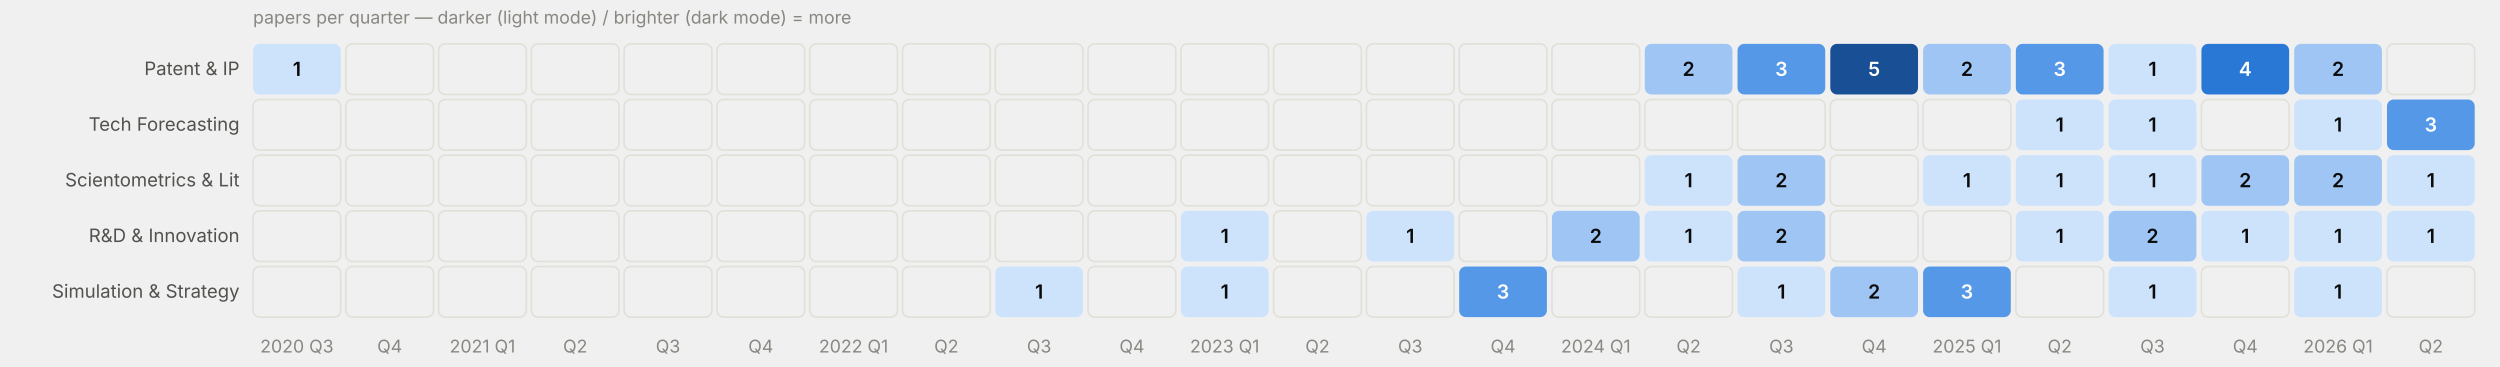
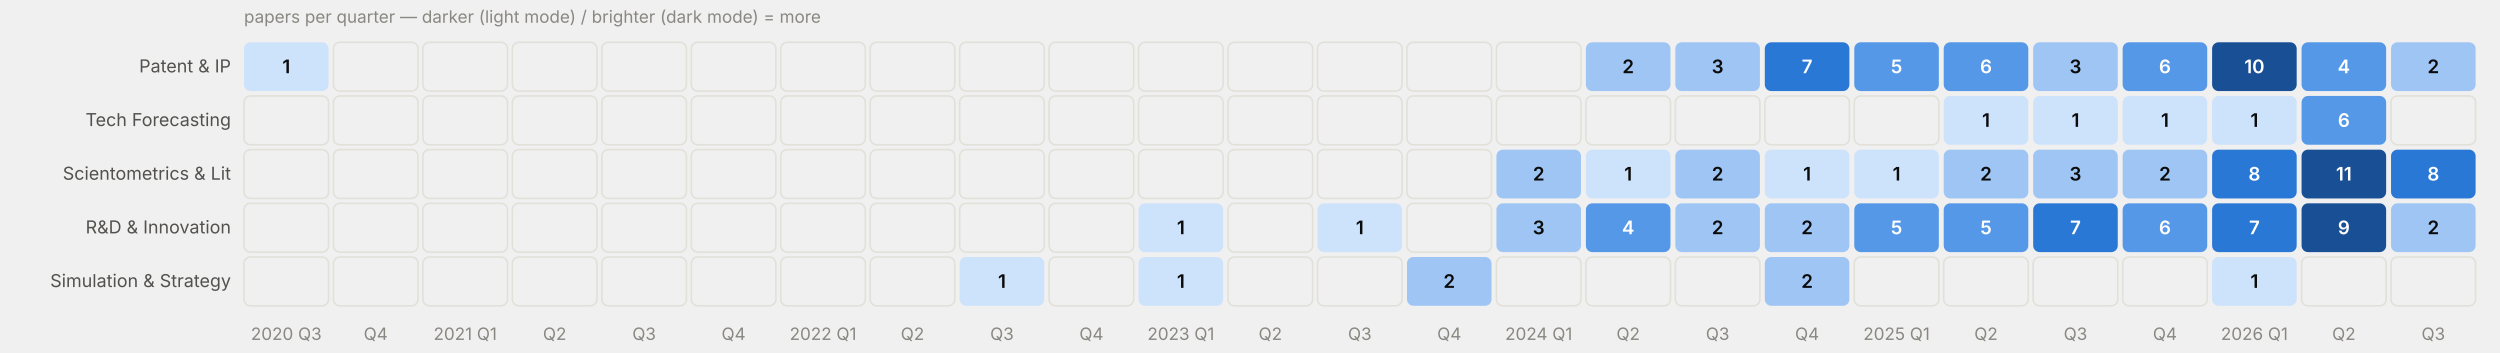
- <svg xmlns="http://www.w3.org/2000/svg" viewBox="0 0 1482 217" width="1482" height="217" role="img" aria-label="Heatmap of papers per research area per quarter">
+ <svg xmlns="http://www.w3.org/2000/svg" viewBox="0 0 1537 217" width="1537" height="217" role="img" aria-label="Heatmap of papers per research area per quarter">
  <text x="142" y="44.5" text-anchor="end" font-family="system-ui,-apple-system,Segoe UI,sans-serif" font-size="11" fill="#52514e">Patent &amp; IP</text>
  <rect x="150" y="26" width="52" height="30" rx="4" fill="#cde2fb" />
  <text x="176.0" y="45.0" text-anchor="middle" font-family="system-ui,-apple-system,Segoe UI,sans-serif" font-size="11.5" font-weight="600" fill="#0b0b0b">1</text>
  <rect x="205" y="26" width="52" height="30" rx="4" fill="none" stroke="#e1e0d9" stroke-width="1" />
  <rect x="260" y="26" width="52" height="30" rx="4" fill="none" stroke="#e1e0d9" stroke-width="1" />
  <rect x="315" y="26" width="52" height="30" rx="4" fill="none" stroke="#e1e0d9" stroke-width="1" />
  <rect x="370" y="26" width="52" height="30" rx="4" fill="none" stroke="#e1e0d9" stroke-width="1" />
  <rect x="425" y="26" width="52" height="30" rx="4" fill="none" stroke="#e1e0d9" stroke-width="1" />
  <rect x="480" y="26" width="52" height="30" rx="4" fill="none" stroke="#e1e0d9" stroke-width="1" />
  <rect x="535" y="26" width="52" height="30" rx="4" fill="none" stroke="#e1e0d9" stroke-width="1" />
  <rect x="590" y="26" width="52" height="30" rx="4" fill="none" stroke="#e1e0d9" stroke-width="1" />
  <rect x="645" y="26" width="52" height="30" rx="4" fill="none" stroke="#e1e0d9" stroke-width="1" />
  <rect x="700" y="26" width="52" height="30" rx="4" fill="none" stroke="#e1e0d9" stroke-width="1" />
  <rect x="755" y="26" width="52" height="30" rx="4" fill="none" stroke="#e1e0d9" stroke-width="1" />
  <rect x="810" y="26" width="52" height="30" rx="4" fill="none" stroke="#e1e0d9" stroke-width="1" />
  <rect x="865" y="26" width="52" height="30" rx="4" fill="none" stroke="#e1e0d9" stroke-width="1" />
  <rect x="920" y="26" width="52" height="30" rx="4" fill="none" stroke="#e1e0d9" stroke-width="1" />
  <rect x="975" y="26" width="52" height="30" rx="4" fill="#9ec5f4" />
  <text x="1001.0" y="45.0" text-anchor="middle" font-family="system-ui,-apple-system,Segoe UI,sans-serif" font-size="11.5" font-weight="600" fill="#0b0b0b">2</text>
-   <rect x="1030" y="26" width="52" height="30" rx="4" fill="#5598e7" />
-   <text x="1056.0" y="45.0" text-anchor="middle" font-family="system-ui,-apple-system,Segoe UI,sans-serif" font-size="11.5" font-weight="600" fill="#ffffff">3</text>
-   <rect x="1085" y="26" width="52" height="30" rx="4" fill="#184f95" />
-   <text x="1111.0" y="45.0" text-anchor="middle" font-family="system-ui,-apple-system,Segoe UI,sans-serif" font-size="11.5" font-weight="600" fill="#ffffff">5</text>
-   <rect x="1140" y="26" width="52" height="30" rx="4" fill="#9ec5f4" />
-   <text x="1166.0" y="45.0" text-anchor="middle" font-family="system-ui,-apple-system,Segoe UI,sans-serif" font-size="11.5" font-weight="600" fill="#0b0b0b">2</text>
+   <rect x="1030" y="26" width="52" height="30" rx="4" fill="#9ec5f4" />
+   <text x="1056.0" y="45.0" text-anchor="middle" font-family="system-ui,-apple-system,Segoe UI,sans-serif" font-size="11.5" font-weight="600" fill="#0b0b0b">3</text>
+   <rect x="1085" y="26" width="52" height="30" rx="4" fill="#2a78d6" />
+   <text x="1111.0" y="45.0" text-anchor="middle" font-family="system-ui,-apple-system,Segoe UI,sans-serif" font-size="11.5" font-weight="600" fill="#ffffff">7</text>
+   <rect x="1140" y="26" width="52" height="30" rx="4" fill="#5598e7" />
+   <text x="1166.0" y="45.0" text-anchor="middle" font-family="system-ui,-apple-system,Segoe UI,sans-serif" font-size="11.5" font-weight="600" fill="#ffffff">5</text>
  <rect x="1195" y="26" width="52" height="30" rx="4" fill="#5598e7" />
-   <text x="1221.0" y="45.0" text-anchor="middle" font-family="system-ui,-apple-system,Segoe UI,sans-serif" font-size="11.5" font-weight="600" fill="#ffffff">3</text>
-   <rect x="1250" y="26" width="52" height="30" rx="4" fill="#cde2fb" />
-   <text x="1276.0" y="45.0" text-anchor="middle" font-family="system-ui,-apple-system,Segoe UI,sans-serif" font-size="11.5" font-weight="600" fill="#0b0b0b">1</text>
-   <rect x="1305" y="26" width="52" height="30" rx="4" fill="#2a78d6" />
-   <text x="1331.0" y="45.0" text-anchor="middle" font-family="system-ui,-apple-system,Segoe UI,sans-serif" font-size="11.5" font-weight="600" fill="#ffffff">4</text>
-   <rect x="1360" y="26" width="52" height="30" rx="4" fill="#9ec5f4" />
-   <text x="1386.0" y="45.0" text-anchor="middle" font-family="system-ui,-apple-system,Segoe UI,sans-serif" font-size="11.5" font-weight="600" fill="#0b0b0b">2</text>
-   <rect x="1415" y="26" width="52" height="30" rx="4" fill="none" stroke="#e1e0d9" stroke-width="1" />
+   <text x="1221.0" y="45.0" text-anchor="middle" font-family="system-ui,-apple-system,Segoe UI,sans-serif" font-size="11.5" font-weight="600" fill="#ffffff">6</text>
+   <rect x="1250" y="26" width="52" height="30" rx="4" fill="#9ec5f4" />
+   <text x="1276.0" y="45.0" text-anchor="middle" font-family="system-ui,-apple-system,Segoe UI,sans-serif" font-size="11.5" font-weight="600" fill="#0b0b0b">3</text>
+   <rect x="1305" y="26" width="52" height="30" rx="4" fill="#5598e7" />
+   <text x="1331.0" y="45.0" text-anchor="middle" font-family="system-ui,-apple-system,Segoe UI,sans-serif" font-size="11.5" font-weight="600" fill="#ffffff">6</text>
+   <rect x="1360" y="26" width="52" height="30" rx="4" fill="#184f95" />
+   <text x="1386.0" y="45.0" text-anchor="middle" font-family="system-ui,-apple-system,Segoe UI,sans-serif" font-size="11.5" font-weight="600" fill="#ffffff">10</text>
+   <rect x="1415" y="26" width="52" height="30" rx="4" fill="#5598e7" />
+   <text x="1441.0" y="45.0" text-anchor="middle" font-family="system-ui,-apple-system,Segoe UI,sans-serif" font-size="11.5" font-weight="600" fill="#ffffff">4</text>
+   <rect x="1470" y="26" width="52" height="30" rx="4" fill="#9ec5f4" />
+   <text x="1496.0" y="45.0" text-anchor="middle" font-family="system-ui,-apple-system,Segoe UI,sans-serif" font-size="11.5" font-weight="600" fill="#0b0b0b">2</text>
  <text x="142" y="77.5" text-anchor="end" font-family="system-ui,-apple-system,Segoe UI,sans-serif" font-size="11" fill="#52514e">Tech Forecasting</text>
  <rect x="150" y="59" width="52" height="30" rx="4" fill="none" stroke="#e1e0d9" stroke-width="1" />
  <rect x="205" y="59" width="52" height="30" rx="4" fill="none" stroke="#e1e0d9" stroke-width="1" />
  <rect x="260" y="59" width="52" height="30" rx="4" fill="none" stroke="#e1e0d9" stroke-width="1" />
  <rect x="315" y="59" width="52" height="30" rx="4" fill="none" stroke="#e1e0d9" stroke-width="1" />
  <rect x="370" y="59" width="52" height="30" rx="4" fill="none" stroke="#e1e0d9" stroke-width="1" />
  <rect x="425" y="59" width="52" height="30" rx="4" fill="none" stroke="#e1e0d9" stroke-width="1" />
  <rect x="480" y="59" width="52" height="30" rx="4" fill="none" stroke="#e1e0d9" stroke-width="1" />
  <rect x="535" y="59" width="52" height="30" rx="4" fill="none" stroke="#e1e0d9" stroke-width="1" />
  <rect x="590" y="59" width="52" height="30" rx="4" fill="none" stroke="#e1e0d9" stroke-width="1" />
  <rect x="645" y="59" width="52" height="30" rx="4" fill="none" stroke="#e1e0d9" stroke-width="1" />
  <rect x="700" y="59" width="52" height="30" rx="4" fill="none" stroke="#e1e0d9" stroke-width="1" />
  <rect x="755" y="59" width="52" height="30" rx="4" fill="none" stroke="#e1e0d9" stroke-width="1" />
  <rect x="810" y="59" width="52" height="30" rx="4" fill="none" stroke="#e1e0d9" stroke-width="1" />
  <rect x="865" y="59" width="52" height="30" rx="4" fill="none" stroke="#e1e0d9" stroke-width="1" />
  <rect x="920" y="59" width="52" height="30" rx="4" fill="none" stroke="#e1e0d9" stroke-width="1" />
  <rect x="975" y="59" width="52" height="30" rx="4" fill="none" stroke="#e1e0d9" stroke-width="1" />
  <rect x="1030" y="59" width="52" height="30" rx="4" fill="none" stroke="#e1e0d9" stroke-width="1" />
  <rect x="1085" y="59" width="52" height="30" rx="4" fill="none" stroke="#e1e0d9" stroke-width="1" />
  <rect x="1140" y="59" width="52" height="30" rx="4" fill="none" stroke="#e1e0d9" stroke-width="1" />
  <rect x="1195" y="59" width="52" height="30" rx="4" fill="#cde2fb" />
  <text x="1221.0" y="78.0" text-anchor="middle" font-family="system-ui,-apple-system,Segoe UI,sans-serif" font-size="11.5" font-weight="600" fill="#0b0b0b">1</text>
  <rect x="1250" y="59" width="52" height="30" rx="4" fill="#cde2fb" />
  <text x="1276.0" y="78.0" text-anchor="middle" font-family="system-ui,-apple-system,Segoe UI,sans-serif" font-size="11.5" font-weight="600" fill="#0b0b0b">1</text>
-   <rect x="1305" y="59" width="52" height="30" rx="4" fill="none" stroke="#e1e0d9" stroke-width="1" />
+   <rect x="1305" y="59" width="52" height="30" rx="4" fill="#cde2fb" />
+   <text x="1331.0" y="78.0" text-anchor="middle" font-family="system-ui,-apple-system,Segoe UI,sans-serif" font-size="11.5" font-weight="600" fill="#0b0b0b">1</text>
  <rect x="1360" y="59" width="52" height="30" rx="4" fill="#cde2fb" />
  <text x="1386.0" y="78.0" text-anchor="middle" font-family="system-ui,-apple-system,Segoe UI,sans-serif" font-size="11.5" font-weight="600" fill="#0b0b0b">1</text>
  <rect x="1415" y="59" width="52" height="30" rx="4" fill="#5598e7" />
-   <text x="1441.0" y="78.0" text-anchor="middle" font-family="system-ui,-apple-system,Segoe UI,sans-serif" font-size="11.5" font-weight="600" fill="#ffffff">3</text>
+   <text x="1441.0" y="78.0" text-anchor="middle" font-family="system-ui,-apple-system,Segoe UI,sans-serif" font-size="11.5" font-weight="600" fill="#ffffff">6</text>
+   <rect x="1470" y="59" width="52" height="30" rx="4" fill="none" stroke="#e1e0d9" stroke-width="1" />
  <text x="142" y="110.5" text-anchor="end" font-family="system-ui,-apple-system,Segoe UI,sans-serif" font-size="11" fill="#52514e">Scientometrics &amp; Lit</text>
  <rect x="150" y="92" width="52" height="30" rx="4" fill="none" stroke="#e1e0d9" stroke-width="1" />
  <rect x="205" y="92" width="52" height="30" rx="4" fill="none" stroke="#e1e0d9" stroke-width="1" />
  <rect x="260" y="92" width="52" height="30" rx="4" fill="none" stroke="#e1e0d9" stroke-width="1" />
  <rect x="315" y="92" width="52" height="30" rx="4" fill="none" stroke="#e1e0d9" stroke-width="1" />
  <rect x="370" y="92" width="52" height="30" rx="4" fill="none" stroke="#e1e0d9" stroke-width="1" />
  <rect x="425" y="92" width="52" height="30" rx="4" fill="none" stroke="#e1e0d9" stroke-width="1" />
  <rect x="480" y="92" width="52" height="30" rx="4" fill="none" stroke="#e1e0d9" stroke-width="1" />
  <rect x="535" y="92" width="52" height="30" rx="4" fill="none" stroke="#e1e0d9" stroke-width="1" />
  <rect x="590" y="92" width="52" height="30" rx="4" fill="none" stroke="#e1e0d9" stroke-width="1" />
  <rect x="645" y="92" width="52" height="30" rx="4" fill="none" stroke="#e1e0d9" stroke-width="1" />
  <rect x="700" y="92" width="52" height="30" rx="4" fill="none" stroke="#e1e0d9" stroke-width="1" />
  <rect x="755" y="92" width="52" height="30" rx="4" fill="none" stroke="#e1e0d9" stroke-width="1" />
  <rect x="810" y="92" width="52" height="30" rx="4" fill="none" stroke="#e1e0d9" stroke-width="1" />
  <rect x="865" y="92" width="52" height="30" rx="4" fill="none" stroke="#e1e0d9" stroke-width="1" />
-   <rect x="920" y="92" width="52" height="30" rx="4" fill="none" stroke="#e1e0d9" stroke-width="1" />
+   <rect x="920" y="92" width="52" height="30" rx="4" fill="#9ec5f4" />
+   <text x="946.0" y="111.0" text-anchor="middle" font-family="system-ui,-apple-system,Segoe UI,sans-serif" font-size="11.5" font-weight="600" fill="#0b0b0b">2</text>
  <rect x="975" y="92" width="52" height="30" rx="4" fill="#cde2fb" />
  <text x="1001.0" y="111.0" text-anchor="middle" font-family="system-ui,-apple-system,Segoe UI,sans-serif" font-size="11.5" font-weight="600" fill="#0b0b0b">1</text>
  <rect x="1030" y="92" width="52" height="30" rx="4" fill="#9ec5f4" />
  <text x="1056.0" y="111.0" text-anchor="middle" font-family="system-ui,-apple-system,Segoe UI,sans-serif" font-size="11.5" font-weight="600" fill="#0b0b0b">2</text>
-   <rect x="1085" y="92" width="52" height="30" rx="4" fill="none" stroke="#e1e0d9" stroke-width="1" />
+   <rect x="1085" y="92" width="52" height="30" rx="4" fill="#cde2fb" />
+   <text x="1111.0" y="111.0" text-anchor="middle" font-family="system-ui,-apple-system,Segoe UI,sans-serif" font-size="11.5" font-weight="600" fill="#0b0b0b">1</text>
  <rect x="1140" y="92" width="52" height="30" rx="4" fill="#cde2fb" />
  <text x="1166.0" y="111.0" text-anchor="middle" font-family="system-ui,-apple-system,Segoe UI,sans-serif" font-size="11.5" font-weight="600" fill="#0b0b0b">1</text>
-   <rect x="1195" y="92" width="52" height="30" rx="4" fill="#cde2fb" />
-   <text x="1221.0" y="111.0" text-anchor="middle" font-family="system-ui,-apple-system,Segoe UI,sans-serif" font-size="11.5" font-weight="600" fill="#0b0b0b">1</text>
-   <rect x="1250" y="92" width="52" height="30" rx="4" fill="#cde2fb" />
-   <text x="1276.0" y="111.0" text-anchor="middle" font-family="system-ui,-apple-system,Segoe UI,sans-serif" font-size="11.5" font-weight="600" fill="#0b0b0b">1</text>
+   <rect x="1195" y="92" width="52" height="30" rx="4" fill="#9ec5f4" />
+   <text x="1221.0" y="111.0" text-anchor="middle" font-family="system-ui,-apple-system,Segoe UI,sans-serif" font-size="11.5" font-weight="600" fill="#0b0b0b">2</text>
+   <rect x="1250" y="92" width="52" height="30" rx="4" fill="#9ec5f4" />
+   <text x="1276.0" y="111.0" text-anchor="middle" font-family="system-ui,-apple-system,Segoe UI,sans-serif" font-size="11.5" font-weight="600" fill="#0b0b0b">3</text>
  <rect x="1305" y="92" width="52" height="30" rx="4" fill="#9ec5f4" />
  <text x="1331.0" y="111.0" text-anchor="middle" font-family="system-ui,-apple-system,Segoe UI,sans-serif" font-size="11.5" font-weight="600" fill="#0b0b0b">2</text>
-   <rect x="1360" y="92" width="52" height="30" rx="4" fill="#9ec5f4" />
-   <text x="1386.0" y="111.0" text-anchor="middle" font-family="system-ui,-apple-system,Segoe UI,sans-serif" font-size="11.5" font-weight="600" fill="#0b0b0b">2</text>
-   <rect x="1415" y="92" width="52" height="30" rx="4" fill="#cde2fb" />
-   <text x="1441.0" y="111.0" text-anchor="middle" font-family="system-ui,-apple-system,Segoe UI,sans-serif" font-size="11.5" font-weight="600" fill="#0b0b0b">1</text>
+   <rect x="1360" y="92" width="52" height="30" rx="4" fill="#2a78d6" />
+   <text x="1386.0" y="111.0" text-anchor="middle" font-family="system-ui,-apple-system,Segoe UI,sans-serif" font-size="11.5" font-weight="600" fill="#ffffff">8</text>
+   <rect x="1415" y="92" width="52" height="30" rx="4" fill="#184f95" />
+   <text x="1441.0" y="111.0" text-anchor="middle" font-family="system-ui,-apple-system,Segoe UI,sans-serif" font-size="11.5" font-weight="600" fill="#ffffff">11</text>
+   <rect x="1470" y="92" width="52" height="30" rx="4" fill="#2a78d6" />
+   <text x="1496.0" y="111.0" text-anchor="middle" font-family="system-ui,-apple-system,Segoe UI,sans-serif" font-size="11.5" font-weight="600" fill="#ffffff">8</text>
  <text x="142" y="143.5" text-anchor="end" font-family="system-ui,-apple-system,Segoe UI,sans-serif" font-size="11" fill="#52514e">R&amp;D &amp; Innovation</text>
  <rect x="150" y="125" width="52" height="30" rx="4" fill="none" stroke="#e1e0d9" stroke-width="1" />
  <rect x="205" y="125" width="52" height="30" rx="4" fill="none" stroke="#e1e0d9" stroke-width="1" />
  <rect x="260" y="125" width="52" height="30" rx="4" fill="none" stroke="#e1e0d9" stroke-width="1" />
  <rect x="315" y="125" width="52" height="30" rx="4" fill="none" stroke="#e1e0d9" stroke-width="1" />
  <rect x="370" y="125" width="52" height="30" rx="4" fill="none" stroke="#e1e0d9" stroke-width="1" />
  <rect x="425" y="125" width="52" height="30" rx="4" fill="none" stroke="#e1e0d9" stroke-width="1" />
  <rect x="480" y="125" width="52" height="30" rx="4" fill="none" stroke="#e1e0d9" stroke-width="1" />
  <rect x="535" y="125" width="52" height="30" rx="4" fill="none" stroke="#e1e0d9" stroke-width="1" />
  <rect x="590" y="125" width="52" height="30" rx="4" fill="none" stroke="#e1e0d9" stroke-width="1" />
  <rect x="645" y="125" width="52" height="30" rx="4" fill="none" stroke="#e1e0d9" stroke-width="1" />
  <rect x="700" y="125" width="52" height="30" rx="4" fill="#cde2fb" />
  <text x="726.0" y="144.0" text-anchor="middle" font-family="system-ui,-apple-system,Segoe UI,sans-serif" font-size="11.5" font-weight="600" fill="#0b0b0b">1</text>
  <rect x="755" y="125" width="52" height="30" rx="4" fill="none" stroke="#e1e0d9" stroke-width="1" />
  <rect x="810" y="125" width="52" height="30" rx="4" fill="#cde2fb" />
  <text x="836.0" y="144.0" text-anchor="middle" font-family="system-ui,-apple-system,Segoe UI,sans-serif" font-size="11.5" font-weight="600" fill="#0b0b0b">1</text>
  <rect x="865" y="125" width="52" height="30" rx="4" fill="none" stroke="#e1e0d9" stroke-width="1" />
  <rect x="920" y="125" width="52" height="30" rx="4" fill="#9ec5f4" />
-   <text x="946.0" y="144.0" text-anchor="middle" font-family="system-ui,-apple-system,Segoe UI,sans-serif" font-size="11.5" font-weight="600" fill="#0b0b0b">2</text>
-   <rect x="975" y="125" width="52" height="30" rx="4" fill="#cde2fb" />
-   <text x="1001.0" y="144.0" text-anchor="middle" font-family="system-ui,-apple-system,Segoe UI,sans-serif" font-size="11.5" font-weight="600" fill="#0b0b0b">1</text>
+   <text x="946.0" y="144.0" text-anchor="middle" font-family="system-ui,-apple-system,Segoe UI,sans-serif" font-size="11.5" font-weight="600" fill="#0b0b0b">3</text>
+   <rect x="975" y="125" width="52" height="30" rx="4" fill="#5598e7" />
+   <text x="1001.0" y="144.0" text-anchor="middle" font-family="system-ui,-apple-system,Segoe UI,sans-serif" font-size="11.5" font-weight="600" fill="#ffffff">4</text>
  <rect x="1030" y="125" width="52" height="30" rx="4" fill="#9ec5f4" />
  <text x="1056.0" y="144.0" text-anchor="middle" font-family="system-ui,-apple-system,Segoe UI,sans-serif" font-size="11.5" font-weight="600" fill="#0b0b0b">2</text>
-   <rect x="1085" y="125" width="52" height="30" rx="4" fill="none" stroke="#e1e0d9" stroke-width="1" />
-   <rect x="1140" y="125" width="52" height="30" rx="4" fill="none" stroke="#e1e0d9" stroke-width="1" />
-   <rect x="1195" y="125" width="52" height="30" rx="4" fill="#cde2fb" />
-   <text x="1221.0" y="144.0" text-anchor="middle" font-family="system-ui,-apple-system,Segoe UI,sans-serif" font-size="11.5" font-weight="600" fill="#0b0b0b">1</text>
-   <rect x="1250" y="125" width="52" height="30" rx="4" fill="#9ec5f4" />
-   <text x="1276.0" y="144.0" text-anchor="middle" font-family="system-ui,-apple-system,Segoe UI,sans-serif" font-size="11.5" font-weight="600" fill="#0b0b0b">2</text>
-   <rect x="1305" y="125" width="52" height="30" rx="4" fill="#cde2fb" />
-   <text x="1331.0" y="144.0" text-anchor="middle" font-family="system-ui,-apple-system,Segoe UI,sans-serif" font-size="11.5" font-weight="600" fill="#0b0b0b">1</text>
-   <rect x="1360" y="125" width="52" height="30" rx="4" fill="#cde2fb" />
-   <text x="1386.0" y="144.0" text-anchor="middle" font-family="system-ui,-apple-system,Segoe UI,sans-serif" font-size="11.5" font-weight="600" fill="#0b0b0b">1</text>
-   <rect x="1415" y="125" width="52" height="30" rx="4" fill="#cde2fb" />
-   <text x="1441.0" y="144.0" text-anchor="middle" font-family="system-ui,-apple-system,Segoe UI,sans-serif" font-size="11.5" font-weight="600" fill="#0b0b0b">1</text>
+   <rect x="1085" y="125" width="52" height="30" rx="4" fill="#9ec5f4" />
+   <text x="1111.0" y="144.0" text-anchor="middle" font-family="system-ui,-apple-system,Segoe UI,sans-serif" font-size="11.5" font-weight="600" fill="#0b0b0b">2</text>
+   <rect x="1140" y="125" width="52" height="30" rx="4" fill="#5598e7" />
+   <text x="1166.0" y="144.0" text-anchor="middle" font-family="system-ui,-apple-system,Segoe UI,sans-serif" font-size="11.5" font-weight="600" fill="#ffffff">5</text>
+   <rect x="1195" y="125" width="52" height="30" rx="4" fill="#5598e7" />
+   <text x="1221.0" y="144.0" text-anchor="middle" font-family="system-ui,-apple-system,Segoe UI,sans-serif" font-size="11.5" font-weight="600" fill="#ffffff">5</text>
+   <rect x="1250" y="125" width="52" height="30" rx="4" fill="#2a78d6" />
+   <text x="1276.0" y="144.0" text-anchor="middle" font-family="system-ui,-apple-system,Segoe UI,sans-serif" font-size="11.5" font-weight="600" fill="#ffffff">7</text>
+   <rect x="1305" y="125" width="52" height="30" rx="4" fill="#5598e7" />
+   <text x="1331.0" y="144.0" text-anchor="middle" font-family="system-ui,-apple-system,Segoe UI,sans-serif" font-size="11.5" font-weight="600" fill="#ffffff">6</text>
+   <rect x="1360" y="125" width="52" height="30" rx="4" fill="#2a78d6" />
+   <text x="1386.0" y="144.0" text-anchor="middle" font-family="system-ui,-apple-system,Segoe UI,sans-serif" font-size="11.5" font-weight="600" fill="#ffffff">7</text>
+   <rect x="1415" y="125" width="52" height="30" rx="4" fill="#184f95" />
+   <text x="1441.0" y="144.0" text-anchor="middle" font-family="system-ui,-apple-system,Segoe UI,sans-serif" font-size="11.5" font-weight="600" fill="#ffffff">9</text>
+   <rect x="1470" y="125" width="52" height="30" rx="4" fill="#9ec5f4" />
+   <text x="1496.0" y="144.0" text-anchor="middle" font-family="system-ui,-apple-system,Segoe UI,sans-serif" font-size="11.5" font-weight="600" fill="#0b0b0b">2</text>
  <text x="142" y="176.5" text-anchor="end" font-family="system-ui,-apple-system,Segoe UI,sans-serif" font-size="11" fill="#52514e">Simulation &amp; Strategy</text>
  <rect x="150" y="158" width="52" height="30" rx="4" fill="none" stroke="#e1e0d9" stroke-width="1" />
  <rect x="205" y="158" width="52" height="30" rx="4" fill="none" stroke="#e1e0d9" stroke-width="1" />
  <rect x="260" y="158" width="52" height="30" rx="4" fill="none" stroke="#e1e0d9" stroke-width="1" />
  <rect x="315" y="158" width="52" height="30" rx="4" fill="none" stroke="#e1e0d9" stroke-width="1" />
  <rect x="370" y="158" width="52" height="30" rx="4" fill="none" stroke="#e1e0d9" stroke-width="1" />
  <rect x="425" y="158" width="52" height="30" rx="4" fill="none" stroke="#e1e0d9" stroke-width="1" />
  <rect x="480" y="158" width="52" height="30" rx="4" fill="none" stroke="#e1e0d9" stroke-width="1" />
  <rect x="535" y="158" width="52" height="30" rx="4" fill="none" stroke="#e1e0d9" stroke-width="1" />
  <rect x="590" y="158" width="52" height="30" rx="4" fill="#cde2fb" />
  <text x="616.0" y="177.0" text-anchor="middle" font-family="system-ui,-apple-system,Segoe UI,sans-serif" font-size="11.5" font-weight="600" fill="#0b0b0b">1</text>
  <rect x="645" y="158" width="52" height="30" rx="4" fill="none" stroke="#e1e0d9" stroke-width="1" />
  <rect x="700" y="158" width="52" height="30" rx="4" fill="#cde2fb" />
  <text x="726.0" y="177.0" text-anchor="middle" font-family="system-ui,-apple-system,Segoe UI,sans-serif" font-size="11.5" font-weight="600" fill="#0b0b0b">1</text>
  <rect x="755" y="158" width="52" height="30" rx="4" fill="none" stroke="#e1e0d9" stroke-width="1" />
  <rect x="810" y="158" width="52" height="30" rx="4" fill="none" stroke="#e1e0d9" stroke-width="1" />
-   <rect x="865" y="158" width="52" height="30" rx="4" fill="#5598e7" />
-   <text x="891.0" y="177.0" text-anchor="middle" font-family="system-ui,-apple-system,Segoe UI,sans-serif" font-size="11.5" font-weight="600" fill="#ffffff">3</text>
+   <rect x="865" y="158" width="52" height="30" rx="4" fill="#9ec5f4" />
+   <text x="891.0" y="177.0" text-anchor="middle" font-family="system-ui,-apple-system,Segoe UI,sans-serif" font-size="11.5" font-weight="600" fill="#0b0b0b">2</text>
  <rect x="920" y="158" width="52" height="30" rx="4" fill="none" stroke="#e1e0d9" stroke-width="1" />
  <rect x="975" y="158" width="52" height="30" rx="4" fill="none" stroke="#e1e0d9" stroke-width="1" />
-   <rect x="1030" y="158" width="52" height="30" rx="4" fill="#cde2fb" />
-   <text x="1056.0" y="177.0" text-anchor="middle" font-family="system-ui,-apple-system,Segoe UI,sans-serif" font-size="11.5" font-weight="600" fill="#0b0b0b">1</text>
+   <rect x="1030" y="158" width="52" height="30" rx="4" fill="none" stroke="#e1e0d9" stroke-width="1" />
  <rect x="1085" y="158" width="52" height="30" rx="4" fill="#9ec5f4" />
  <text x="1111.0" y="177.0" text-anchor="middle" font-family="system-ui,-apple-system,Segoe UI,sans-serif" font-size="11.5" font-weight="600" fill="#0b0b0b">2</text>
-   <rect x="1140" y="158" width="52" height="30" rx="4" fill="#5598e7" />
-   <text x="1166.0" y="177.0" text-anchor="middle" font-family="system-ui,-apple-system,Segoe UI,sans-serif" font-size="11.5" font-weight="600" fill="#ffffff">3</text>
+   <rect x="1140" y="158" width="52" height="30" rx="4" fill="none" stroke="#e1e0d9" stroke-width="1" />
  <rect x="1195" y="158" width="52" height="30" rx="4" fill="none" stroke="#e1e0d9" stroke-width="1" />
-   <rect x="1250" y="158" width="52" height="30" rx="4" fill="#cde2fb" />
-   <text x="1276.0" y="177.0" text-anchor="middle" font-family="system-ui,-apple-system,Segoe UI,sans-serif" font-size="11.5" font-weight="600" fill="#0b0b0b">1</text>
+   <rect x="1250" y="158" width="52" height="30" rx="4" fill="none" stroke="#e1e0d9" stroke-width="1" />
  <rect x="1305" y="158" width="52" height="30" rx="4" fill="none" stroke="#e1e0d9" stroke-width="1" />
  <rect x="1360" y="158" width="52" height="30" rx="4" fill="#cde2fb" />
  <text x="1386.0" y="177.0" text-anchor="middle" font-family="system-ui,-apple-system,Segoe UI,sans-serif" font-size="11.5" font-weight="600" fill="#0b0b0b">1</text>
  <rect x="1415" y="158" width="52" height="30" rx="4" fill="none" stroke="#e1e0d9" stroke-width="1" />
+   <rect x="1470" y="158" width="52" height="30" rx="4" fill="none" stroke="#e1e0d9" stroke-width="1" />
  <text x="176.0" y="209" text-anchor="middle" font-family="system-ui,-apple-system,Segoe UI,sans-serif" font-size="10.5" fill="#898781">2020 Q3</text>
  <text x="231.0" y="209" text-anchor="middle" font-family="system-ui,-apple-system,Segoe UI,sans-serif" font-size="10.5" fill="#898781">Q4</text>
  <text x="286.0" y="209" text-anchor="middle" font-family="system-ui,-apple-system,Segoe UI,sans-serif" font-size="10.5" fill="#898781">2021 Q1</text>
  <text x="341.0" y="209" text-anchor="middle" font-family="system-ui,-apple-system,Segoe UI,sans-serif" font-size="10.5" fill="#898781">Q2</text>
  <text x="396.0" y="209" text-anchor="middle" font-family="system-ui,-apple-system,Segoe UI,sans-serif" font-size="10.5" fill="#898781">Q3</text>
  <text x="451.0" y="209" text-anchor="middle" font-family="system-ui,-apple-system,Segoe UI,sans-serif" font-size="10.5" fill="#898781">Q4</text>
  <text x="506.0" y="209" text-anchor="middle" font-family="system-ui,-apple-system,Segoe UI,sans-serif" font-size="10.5" fill="#898781">2022 Q1</text>
  <text x="561.0" y="209" text-anchor="middle" font-family="system-ui,-apple-system,Segoe UI,sans-serif" font-size="10.5" fill="#898781">Q2</text>
  <text x="616.0" y="209" text-anchor="middle" font-family="system-ui,-apple-system,Segoe UI,sans-serif" font-size="10.5" fill="#898781">Q3</text>
  <text x="671.0" y="209" text-anchor="middle" font-family="system-ui,-apple-system,Segoe UI,sans-serif" font-size="10.5" fill="#898781">Q4</text>
  <text x="726.0" y="209" text-anchor="middle" font-family="system-ui,-apple-system,Segoe UI,sans-serif" font-size="10.5" fill="#898781">2023 Q1</text>
  <text x="781.0" y="209" text-anchor="middle" font-family="system-ui,-apple-system,Segoe UI,sans-serif" font-size="10.5" fill="#898781">Q2</text>
  <text x="836.0" y="209" text-anchor="middle" font-family="system-ui,-apple-system,Segoe UI,sans-serif" font-size="10.5" fill="#898781">Q3</text>
  <text x="891.0" y="209" text-anchor="middle" font-family="system-ui,-apple-system,Segoe UI,sans-serif" font-size="10.5" fill="#898781">Q4</text>
  <text x="946.0" y="209" text-anchor="middle" font-family="system-ui,-apple-system,Segoe UI,sans-serif" font-size="10.5" fill="#898781">2024 Q1</text>
  <text x="1001.0" y="209" text-anchor="middle" font-family="system-ui,-apple-system,Segoe UI,sans-serif" font-size="10.5" fill="#898781">Q2</text>
  <text x="1056.0" y="209" text-anchor="middle" font-family="system-ui,-apple-system,Segoe UI,sans-serif" font-size="10.5" fill="#898781">Q3</text>
  <text x="1111.0" y="209" text-anchor="middle" font-family="system-ui,-apple-system,Segoe UI,sans-serif" font-size="10.5" fill="#898781">Q4</text>
  <text x="1166.0" y="209" text-anchor="middle" font-family="system-ui,-apple-system,Segoe UI,sans-serif" font-size="10.5" fill="#898781">2025 Q1</text>
  <text x="1221.0" y="209" text-anchor="middle" font-family="system-ui,-apple-system,Segoe UI,sans-serif" font-size="10.5" fill="#898781">Q2</text>
  <text x="1276.0" y="209" text-anchor="middle" font-family="system-ui,-apple-system,Segoe UI,sans-serif" font-size="10.5" fill="#898781">Q3</text>
  <text x="1331.0" y="209" text-anchor="middle" font-family="system-ui,-apple-system,Segoe UI,sans-serif" font-size="10.5" fill="#898781">Q4</text>
  <text x="1386.0" y="209" text-anchor="middle" font-family="system-ui,-apple-system,Segoe UI,sans-serif" font-size="10.5" fill="#898781">2026 Q1</text>
  <text x="1441.0" y="209" text-anchor="middle" font-family="system-ui,-apple-system,Segoe UI,sans-serif" font-size="10.5" fill="#898781">Q2</text>
+   <text x="1496.0" y="209" text-anchor="middle" font-family="system-ui,-apple-system,Segoe UI,sans-serif" font-size="10.5" fill="#898781">Q3</text>
  <text x="150" y="14" font-family="system-ui,-apple-system,Segoe UI,sans-serif" font-size="10.5" fill="#898781">papers per quarter — darker (light mode) / brighter (dark mode) = more</text>
</svg>
